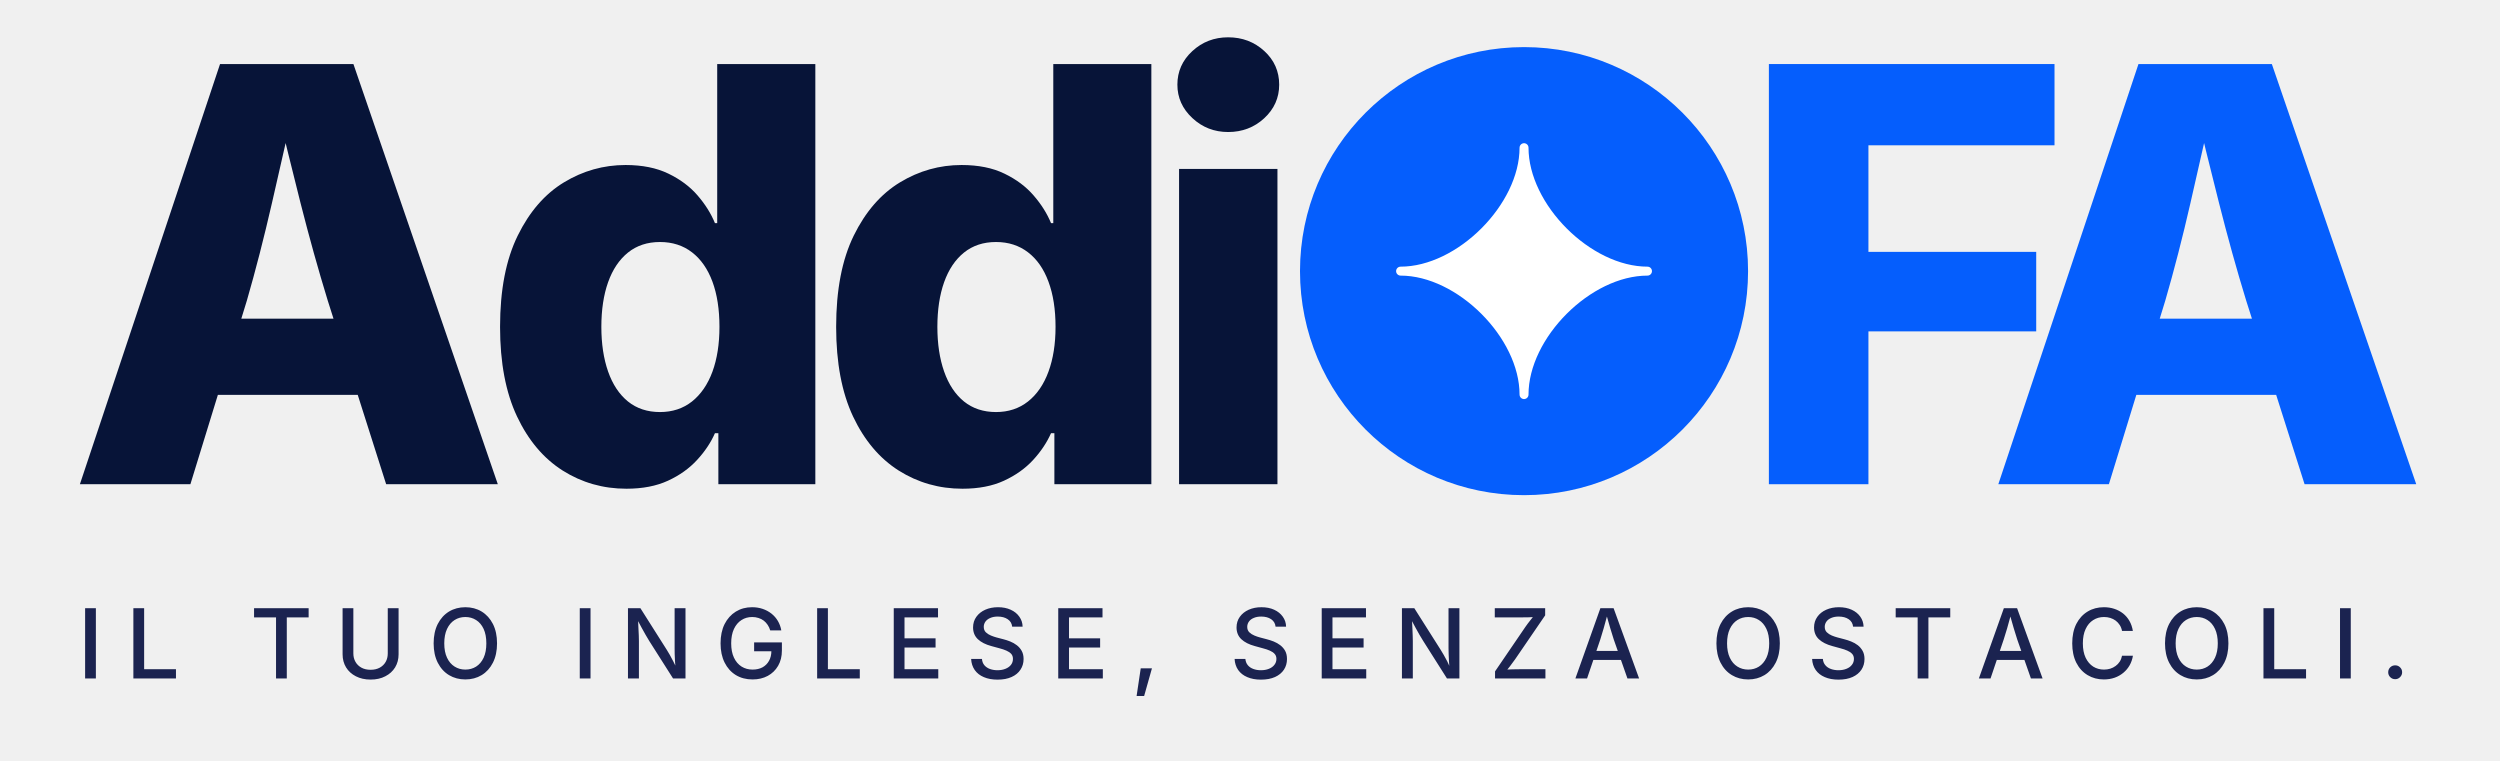
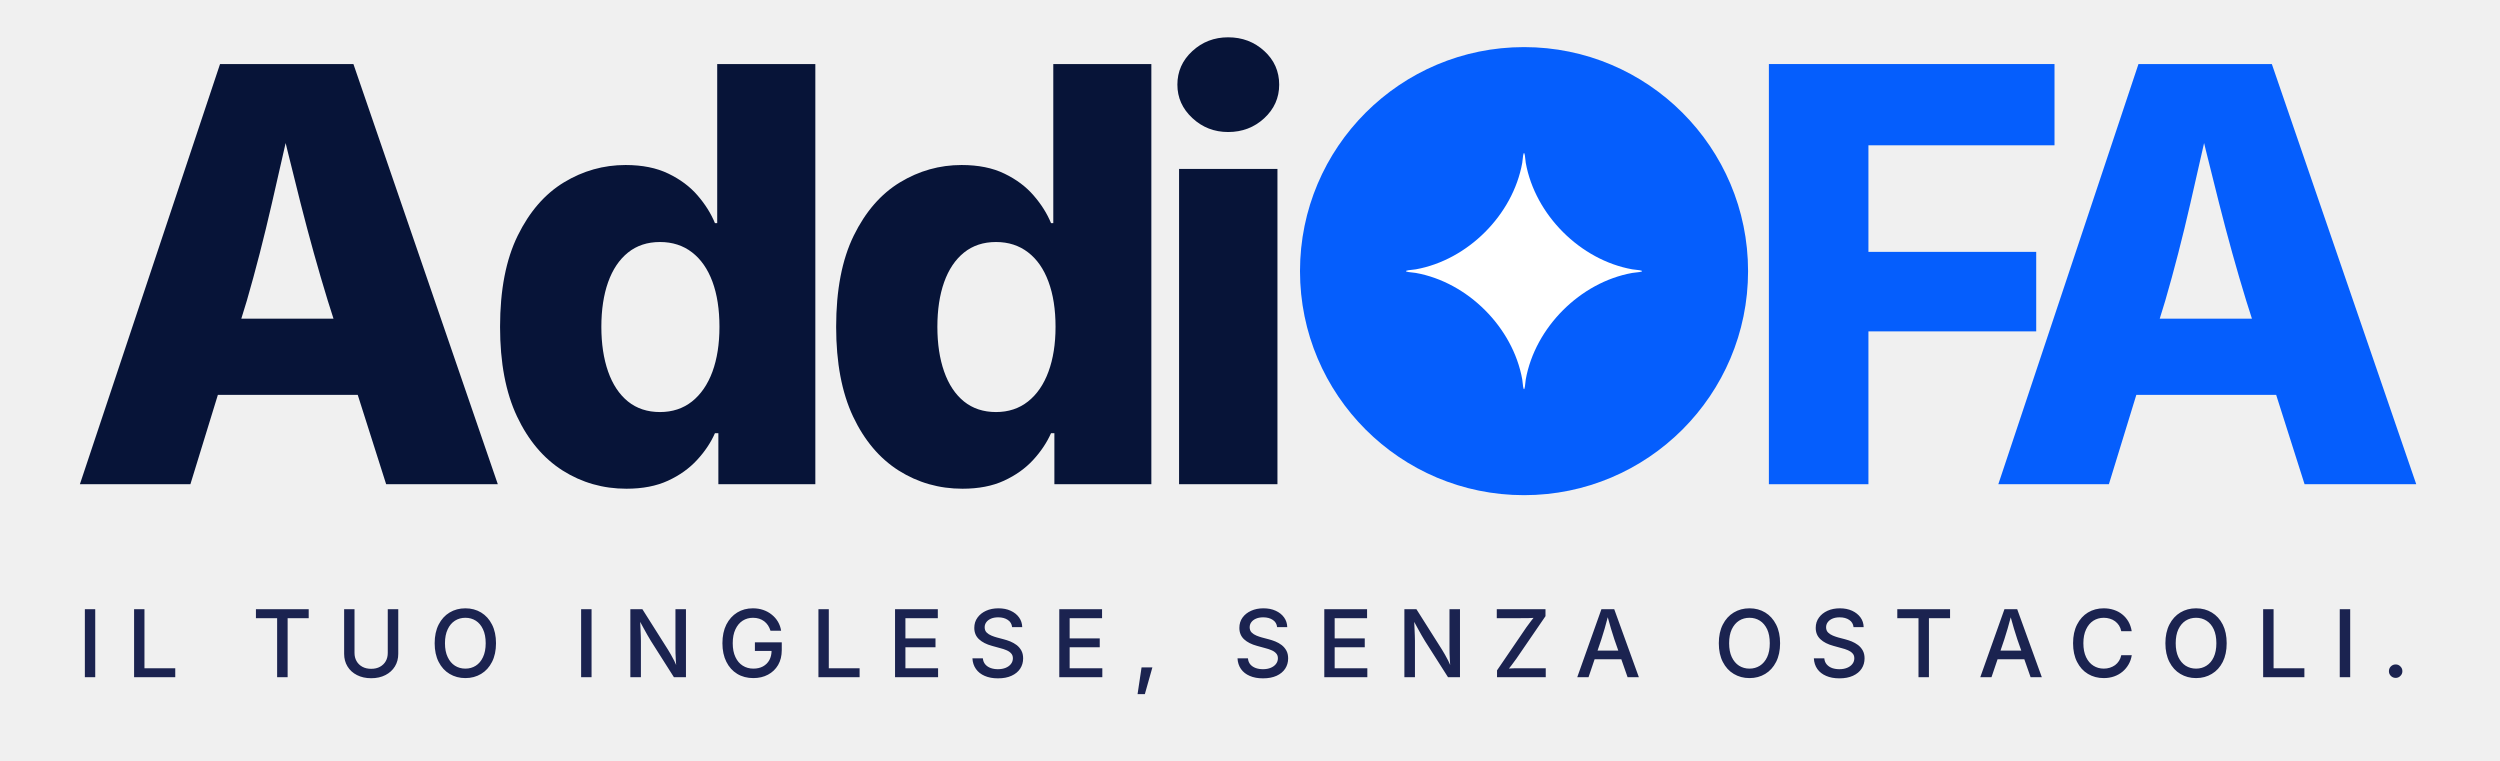
<svg xmlns="http://www.w3.org/2000/svg" viewBox="22 70 388 118" width="388" height="118">
  <g id="wordmark-con-tagline">
    <g id="wordmark">
      <g id="wordmark-addi">
        <path d="M34.4 145.15 56.15 79.94H76.85L99.26 145.15H81.93L72.87 116.66Q70.68 109.53 68.64 101.5Q66.61 93.47 64.55 84.84H68.01Q66.04 93.51 64.2 101.54Q62.36 109.57 60.31 116.66L51.55 145.15ZM49.19 131.28V119.46H84.51V131.28Z" fill="#071438" id="wordmark-lettera-A" />
        <path d="M119.22 145.85Q113.79 145.85 109.33 143.03Q104.87 140.2 102.24 134.63Q99.61 129.05 99.61 120.73Q99.61 112.15 102.35 106.57Q105.09 100.99 109.53 98.3Q113.97 95.61 119.09 95.61Q122.98 95.61 125.74 96.95Q128.5 98.28 130.27 100.34Q132.04 102.39 132.96 104.63H133.31V79.94H148.54V145.15H133.49V137.23H132.96Q132 139.42 130.18 141.39Q128.37 143.36 125.68 144.6Q122.98 145.85 119.22 145.85ZM124.43 133.95Q127.32 133.95 129.4 132.31Q131.47 130.66 132.57 127.69Q133.66 124.71 133.66 120.73Q133.66 116.66 132.57 113.71Q131.47 110.75 129.4 109.16Q127.32 107.56 124.43 107.56Q121.5 107.56 119.46 109.2Q117.43 110.84 116.38 113.79Q115.33 116.75 115.33 120.73Q115.33 124.67 116.38 127.67Q117.43 130.66 119.46 132.31Q121.5 133.95 124.43 133.95Z" fill="#071438" id="wordmark-lettera-d1" />
        <path d="M171.37 145.85Q165.95 145.85 161.48 143.03Q157.02 140.2 154.39 134.63Q151.77 129.05 151.77 120.73Q151.77 112.15 154.5 106.57Q157.24 100.99 161.68 98.3Q166.12 95.61 171.24 95.61Q175.14 95.61 177.89 96.95Q180.65 98.28 182.42 100.34Q184.2 102.39 185.12 104.63H185.47V79.94H200.69V145.15H185.64V137.23H185.12Q184.15 139.42 182.34 141.39Q180.52 143.36 177.83 144.6Q175.14 145.85 171.37 145.85ZM176.58 133.95Q179.47 133.95 181.55 132.31Q183.63 130.66 184.72 127.69Q185.82 124.71 185.82 120.73Q185.82 116.66 184.72 113.71Q183.63 110.75 181.55 109.16Q179.47 107.56 176.58 107.56Q173.65 107.56 171.61 109.2Q169.58 110.84 168.53 113.79Q167.48 116.75 167.48 120.73Q167.48 124.67 168.53 127.67Q169.58 130.66 171.61 132.31Q173.65 133.95 176.58 133.95Z" fill="#071438" id="wordmark-lettera-d2" />
        <path d="M204.99 145.15V96.22H220.26V145.15ZM212.61 90.49Q209.37 90.49 207.05 88.32Q204.73 86.16 204.73 83.14Q204.73 80.07 207.05 77.93Q209.37 75.79 212.61 75.79Q215.89 75.79 218.21 77.91Q220.53 80.03 220.53 83.14Q220.53 86.2 218.21 88.35Q215.89 90.49 212.61 90.49Z" fill="#071438" id="wordmark-lettera-i" />
      </g>
      <g id="wordmark-o">
        <circle cx="258.53" cy="112.08" r="34.77" fill="#055EFD" id="wordmark-o-disco" />
-         <path d="M258.53 92.92C258.53 102.11 268.49 112.08 277.69 112.08C268.49 112.08 258.53 122.04 258.53 131.24C258.53 122.04 248.56 112.08 239.37 112.08C248.56 112.08 258.53 102.11 258.53 92.92Z" fill="#FFFFFF" id="wordmark-o-stella" stroke="#FFFFFF" stroke-width="1.39" stroke-linecap="round" stroke-linejoin="round" />
+         <path d="M258.8 95.29C260.26 103.35 267.26 110.35 275.32 111.8Q278.38 112.08 275.32 112.36C267.26 113.81 260.26 120.81 258.8 128.87Q258.53 131.93 258.25 128.87C256.8 120.81 249.8 113.81 241.74 112.36Q238.67 112.08 241.74 111.8C249.8 110.35 256.8 103.35 258.25 95.29Q258.53 92.22 258.8 95.29Z" fill="#FFFFFF" id="wordmark-o-stella" />
      </g>
      <g id="wordmark-fa">
        <path d="M296.53 145.15V79.94H340.86V92.55H311.98V109.09H338.02V121.43H311.98V145.15Z" fill="#055EFD" id="wordmark-lettera-F" />
        <path d="M332.14 145.15 353.89 79.94H374.59L397 145.15H379.67L370.61 116.66Q368.42 109.53 366.39 101.5Q364.35 93.47 362.3 84.84H365.75Q363.78 93.51 361.95 101.54Q360.11 109.57 358.05 116.66L349.3 145.15ZM346.94 131.28V119.46H382.25V131.28Z" fill="#055EFD" id="wordmark-lettera-A-fa" />
      </g>
    </g>
-     <path d="M36.88 164.39V175.3H35.21V164.39ZM42.7 175.3V164.39H44.37V173.86H49.31V175.3ZM61.43 165.82V164.39H69.9V165.82H66.51V175.3H64.84V165.82ZM79.52 175.47Q78.21 175.47 77.23 174.96Q76.25 174.46 75.71 173.58Q75.17 172.69 75.17 171.55V164.39H76.84V171.41Q76.84 172.15 77.17 172.72Q77.49 173.29 78.09 173.62Q78.69 173.95 79.52 173.95Q80.34 173.95 80.94 173.62Q81.54 173.29 81.86 172.72Q82.18 172.15 82.18 171.41V164.39H83.86V171.55Q83.86 172.69 83.32 173.58Q82.78 174.46 81.8 174.96Q80.83 175.47 79.52 175.47ZM94.22 175.45Q92.81 175.45 91.69 174.78Q90.58 174.11 89.94 172.85Q89.3 171.59 89.3 169.85Q89.3 168.1 89.94 166.84Q90.58 165.59 91.69 164.91Q92.81 164.24 94.22 164.24Q95.64 164.24 96.75 164.91Q97.86 165.59 98.5 166.84Q99.14 168.1 99.14 169.85Q99.14 171.59 98.5 172.85Q97.86 174.11 96.75 174.78Q95.64 175.45 94.22 175.45ZM94.22 173.92Q95.15 173.92 95.89 173.46Q96.63 172.99 97.06 172.08Q97.48 171.17 97.48 169.85Q97.48 168.52 97.06 167.61Q96.63 166.69 95.89 166.23Q95.15 165.76 94.22 165.76Q93.29 165.76 92.55 166.23Q91.81 166.7 91.38 167.61Q90.95 168.53 90.95 169.85Q90.95 171.17 91.38 172.08Q91.81 172.99 92.55 173.45Q93.29 173.92 94.22 173.92ZM113.65 164.39V175.3H111.98V164.39ZM119.46 175.3V164.39H121.39L125.5 170.88Q125.7 171.21 125.96 171.65Q126.22 172.1 126.5 172.66Q126.79 173.22 127.07 173.88H126.86Q126.8 173.26 126.76 172.64Q126.73 172.03 126.71 171.5Q126.7 170.96 126.7 170.6V164.39H128.39V175.3H126.46L122.77 169.49Q122.48 169.02 122.2 168.53Q121.92 168.05 121.58 167.42Q121.24 166.78 120.75 165.87H121.01Q121.05 166.68 121.08 167.38Q121.12 168.08 121.14 168.62Q121.16 169.15 121.16 169.48V175.3ZM138.8 175.45Q137.32 175.45 136.2 174.77Q135.08 174.08 134.46 172.83Q133.83 171.57 133.83 169.85Q133.83 168.11 134.46 166.85Q135.1 165.6 136.2 164.92Q137.31 164.24 138.72 164.24Q139.6 164.24 140.37 164.5Q141.13 164.76 141.74 165.24Q142.34 165.72 142.73 166.38Q143.12 167.05 143.26 167.84H141.54Q141.4 167.36 141.14 166.98Q140.88 166.59 140.53 166.32Q140.17 166.05 139.72 165.91Q139.27 165.76 138.74 165.76Q137.81 165.76 137.08 166.23Q136.34 166.7 135.91 167.61Q135.48 168.53 135.48 169.84Q135.48 171.16 135.91 172.07Q136.34 172.98 137.09 173.45Q137.84 173.92 138.8 173.92Q139.68 173.92 140.34 173.57Q140.99 173.21 141.35 172.56Q141.72 171.9 141.72 171.01L142.15 171.08H139.04V169.7H143.35V170.96Q143.35 172.33 142.76 173.34Q142.17 174.35 141.15 174.9Q140.12 175.45 138.8 175.45ZM148.82 175.3V164.39H150.49V173.86H155.44V175.3ZM160.71 175.3V164.39H167.58V165.82H162.38V169.07H167.2V170.5H162.38V173.86H167.62V175.3ZM176.82 175.48Q175.59 175.48 174.69 175.09Q173.79 174.71 173.28 173.99Q172.77 173.26 172.72 172.27H174.4Q174.45 172.86 174.78 173.25Q175.12 173.64 175.65 173.83Q176.19 174.02 176.81 174.02Q177.5 174.02 178.04 173.8Q178.58 173.59 178.9 173.19Q179.21 172.79 179.21 172.26Q179.21 171.78 178.94 171.48Q178.66 171.18 178.2 170.98Q177.73 170.77 177.14 170.62L175.86 170.27Q174.52 169.91 173.77 169.21Q173.02 168.5 173.02 167.38Q173.02 166.44 173.53 165.73Q174.04 165.02 174.91 164.63Q175.79 164.24 176.89 164.24Q178.01 164.24 178.86 164.63Q179.72 165.02 180.2 165.71Q180.69 166.39 180.71 167.26H179.09Q179.01 166.51 178.39 166.1Q177.78 165.69 176.85 165.69Q176.19 165.69 175.71 165.9Q175.22 166.1 174.95 166.46Q174.68 166.83 174.68 167.29Q174.68 167.81 175 168.13Q175.32 168.44 175.78 168.63Q176.24 168.82 176.65 168.93L177.72 169.21Q178.24 169.34 178.79 169.56Q179.34 169.78 179.81 170.14Q180.28 170.5 180.57 171.02Q180.86 171.54 180.86 172.28Q180.86 173.21 180.38 173.93Q179.91 174.66 179 175.07Q178.1 175.48 176.82 175.48ZM186.24 175.3V164.39H193.11V165.82H187.91V169.07H192.74V170.5H187.91V173.86H193.16V175.3ZM198.4 178.02 199.04 173.73H200.78L199.57 178.02ZM217.7 175.48Q216.48 175.48 215.58 175.09Q214.68 174.71 214.17 173.99Q213.66 173.26 213.61 172.27H215.28Q215.34 172.86 215.67 173.25Q216 173.64 216.54 173.83Q217.07 174.02 217.69 174.02Q218.39 174.02 218.93 173.8Q219.47 173.59 219.78 173.19Q220.1 172.79 220.1 172.26Q220.1 171.78 219.82 171.48Q219.55 171.18 219.08 170.98Q218.62 170.77 218.02 170.62L216.75 170.27Q215.41 169.91 214.66 169.21Q213.91 168.5 213.91 167.38Q213.91 166.44 214.42 165.73Q214.93 165.02 215.8 164.63Q216.68 164.24 217.77 164.24Q218.9 164.24 219.75 164.63Q220.6 165.02 221.09 165.71Q221.58 166.39 221.6 167.26H219.97Q219.89 166.51 219.28 166.1Q218.67 165.69 217.74 165.69Q217.08 165.69 216.59 165.9Q216.1 166.1 215.84 166.46Q215.57 166.83 215.57 167.29Q215.57 167.81 215.89 168.13Q216.21 168.44 216.67 168.63Q217.12 168.82 217.54 168.93L218.6 169.21Q219.12 169.34 219.68 169.56Q220.23 169.78 220.7 170.14Q221.17 170.5 221.46 171.02Q221.74 171.54 221.74 172.28Q221.74 173.21 221.27 173.93Q220.79 174.66 219.89 175.07Q218.98 175.48 217.7 175.48ZM227.13 175.3V164.39H234V165.82H228.8V169.07H233.63V170.5H228.8V173.86H234.04V175.3ZM239.58 175.3V164.39H241.5L245.61 170.88Q245.82 171.21 246.07 171.65Q246.33 172.1 246.62 172.66Q246.9 173.22 247.18 173.88H246.97Q246.91 173.26 246.88 172.64Q246.84 172.03 246.83 171.5Q246.81 170.96 246.81 170.6V164.39H248.5V175.3H246.57L242.89 169.49Q242.59 169.02 242.31 168.53Q242.03 168.05 241.69 167.42Q241.35 166.78 240.86 165.87H241.12Q241.16 166.68 241.2 167.38Q241.23 168.08 241.25 168.62Q241.27 169.15 241.27 169.48V175.3ZM254.03 175.3V174.2L258.75 167.28Q259.11 166.76 259.53 166.24Q259.94 165.72 260.35 165.21L260.51 165.75Q259.82 165.8 259.12 165.81Q258.42 165.82 257.73 165.82H253.99V164.39H261.81V165.5L257.16 172.3Q256.78 172.85 256.35 173.4Q255.92 173.95 255.49 174.48L255.33 173.94Q256.03 173.89 256.73 173.88Q257.44 173.86 258.14 173.86H261.85V175.3ZM266.5 175.3 270.38 164.39H272.43L276.39 175.3H274.58L272.45 169.23Q272.2 168.49 271.91 167.49Q271.61 166.48 271.22 165.08H271.56Q271.19 166.5 270.89 167.51Q270.59 168.53 270.37 169.23L268.31 175.3ZM268.6 172.42V171.03H274.28V172.42ZM293.32 175.45Q291.9 175.45 290.79 174.78Q289.67 174.11 289.03 172.85Q288.39 171.59 288.39 169.85Q288.39 168.1 289.03 166.84Q289.67 165.59 290.79 164.91Q291.9 164.24 293.32 164.24Q294.73 164.24 295.84 164.91Q296.95 165.59 297.59 166.84Q298.23 168.1 298.23 169.85Q298.23 171.59 297.59 172.85Q296.95 174.11 295.84 174.78Q294.73 175.45 293.32 175.45ZM293.32 173.92Q294.25 173.92 294.98 173.46Q295.72 172.99 296.15 172.08Q296.58 171.17 296.58 169.85Q296.58 168.52 296.15 167.61Q295.72 166.69 294.98 166.23Q294.25 165.76 293.32 165.76Q292.38 165.76 291.64 166.23Q290.9 166.7 290.47 167.61Q290.04 168.53 290.04 169.85Q290.04 171.17 290.47 172.08Q290.9 172.99 291.64 173.45Q292.38 173.92 293.32 173.92ZM307.33 175.48Q306.11 175.48 305.21 175.09Q304.31 174.71 303.8 173.99Q303.29 173.26 303.24 172.27H304.91Q304.96 172.86 305.3 173.25Q305.63 173.64 306.17 173.83Q306.7 174.02 307.32 174.02Q308.02 174.02 308.56 173.8Q309.1 173.59 309.41 173.19Q309.73 172.79 309.73 172.26Q309.73 171.78 309.45 171.48Q309.18 171.18 308.71 170.98Q308.25 170.77 307.65 170.62L306.38 170.27Q305.04 169.91 304.29 169.21Q303.54 168.5 303.54 167.38Q303.54 166.44 304.05 165.73Q304.55 165.02 305.43 164.63Q306.31 164.24 307.4 164.24Q308.52 164.24 309.38 164.63Q310.23 165.02 310.72 165.71Q311.2 166.39 311.23 167.26H309.6Q309.52 166.51 308.91 166.1Q308.3 165.69 307.37 165.69Q306.71 165.69 306.22 165.9Q305.73 166.1 305.47 166.46Q305.2 166.83 305.2 167.29Q305.2 167.81 305.52 168.13Q305.84 168.44 306.29 168.63Q306.75 168.82 307.17 168.93L308.23 169.21Q308.75 169.34 309.3 169.56Q309.86 169.78 310.33 170.14Q310.79 170.5 311.08 171.02Q311.37 171.54 311.37 172.28Q311.37 173.21 310.9 173.93Q310.42 174.66 309.52 175.07Q308.61 175.48 307.33 175.48ZM316.21 165.82V164.39H324.68V165.82H321.29V175.3H319.62V165.82ZM329.12 175.3 333 164.39H335.05L339.01 175.3H337.2L335.07 169.23Q334.82 168.49 334.53 167.49Q334.23 166.48 333.84 165.08H334.18Q333.81 166.5 333.51 167.51Q333.21 168.53 332.98 169.23L330.93 175.3ZM331.22 172.42V171.03H336.9V172.42ZM348.52 175.45Q347.11 175.45 346 174.78Q344.88 174.11 344.24 172.85Q343.61 171.59 343.61 169.85Q343.61 168.1 344.24 166.84Q344.88 165.59 346 164.91Q347.11 164.24 348.52 164.24Q349.39 164.24 350.14 164.49Q350.9 164.74 351.5 165.21Q352.1 165.69 352.49 166.37Q352.88 167.05 353.02 167.92H351.34Q351.24 167.4 350.98 167Q350.72 166.6 350.35 166.32Q349.97 166.04 349.51 165.9Q349.05 165.76 348.54 165.76Q347.6 165.76 346.86 166.24Q346.11 166.71 345.69 167.62Q345.26 168.53 345.26 169.85Q345.26 171.17 345.69 172.08Q346.13 172.99 346.87 173.46Q347.61 173.92 348.54 173.92Q349.05 173.92 349.51 173.78Q349.96 173.64 350.34 173.36Q350.72 173.09 350.98 172.69Q351.24 172.28 351.34 171.77H353.03Q352.9 172.58 352.52 173.25Q352.14 173.92 351.55 174.41Q350.95 174.91 350.19 175.18Q349.42 175.45 348.52 175.45ZM362.94 175.45Q361.52 175.45 360.41 174.78Q359.29 174.11 358.65 172.85Q358.01 171.59 358.01 169.85Q358.01 168.1 358.65 166.84Q359.29 165.59 360.41 164.91Q361.52 164.24 362.94 164.24Q364.35 164.24 365.46 164.91Q366.57 165.59 367.21 166.84Q367.85 168.1 367.85 169.85Q367.85 171.59 367.21 172.85Q366.57 174.11 365.46 174.78Q364.35 175.45 362.94 175.45ZM362.94 173.92Q363.87 173.92 364.6 173.46Q365.34 172.99 365.77 172.08Q366.2 171.17 366.2 169.85Q366.2 168.52 365.77 167.61Q365.34 166.69 364.6 166.23Q363.87 165.76 362.94 165.76Q362 165.76 361.26 166.23Q360.52 166.7 360.09 167.61Q359.66 168.53 359.66 169.85Q359.66 171.17 360.09 172.08Q360.52 172.99 361.26 173.45Q362 173.92 362.94 173.92ZM373.29 175.3V164.39H374.96V173.86H379.9V175.3ZM386.84 164.39V175.3H385.17V164.39ZM393.73 175.41Q393.28 175.41 392.96 175.09Q392.65 174.78 392.65 174.33Q392.65 173.88 392.96 173.57Q393.28 173.26 393.73 173.26Q394.18 173.26 394.49 173.57Q394.81 173.88 394.81 174.33Q394.81 174.78 394.49 175.09Q394.18 175.41 393.73 175.41Z" fill="#1B2350" id="tagline" />
+     <path d="M36.78 164.55V175.1H35.17V164.55ZM42.81 175.1V164.55H44.42V173.71H49.2V175.1ZM61.72 165.94V164.55H69.91V165.94H66.64V175.1H65.01V165.94ZM79.61 175.26Q78.35 175.26 77.4 174.77Q76.45 174.29 75.93 173.43Q75.41 172.58 75.41 171.47V164.55H77.02V171.34Q77.02 172.06 77.34 172.61Q77.65 173.16 78.23 173.48Q78.81 173.8 79.61 173.8Q80.41 173.8 80.98 173.48Q81.56 173.16 81.87 172.61Q82.18 172.06 82.18 171.34V164.55H83.81V171.47Q83.81 172.58 83.29 173.43Q82.76 174.29 81.82 174.77Q80.87 175.26 79.61 175.26ZM94.23 175.24Q92.86 175.24 91.78 174.59Q90.7 173.95 90.08 172.73Q89.46 171.52 89.46 169.83Q89.46 168.14 90.08 166.93Q90.7 165.71 91.78 165.06Q92.86 164.41 94.23 164.41Q95.59 164.41 96.67 165.06Q97.74 165.71 98.36 166.93Q98.98 168.14 98.98 169.83Q98.98 171.52 98.36 172.73Q97.74 173.95 96.67 174.59Q95.59 175.24 94.23 175.24ZM94.23 173.77Q95.13 173.77 95.84 173.32Q96.55 172.87 96.96 171.99Q97.38 171.11 97.38 169.83Q97.38 168.54 96.96 167.66Q96.55 166.78 95.84 166.33Q95.13 165.88 94.23 165.88Q93.32 165.88 92.61 166.33Q91.89 166.79 91.48 167.67Q91.06 168.55 91.06 169.83Q91.06 171.11 91.48 171.98Q91.89 172.86 92.61 173.32Q93.32 173.77 94.23 173.77ZM113.81 164.55V175.1H112.19V164.55ZM119.83 175.1V164.55H121.7L125.67 170.83Q125.87 171.14 126.11 171.57Q126.36 172.01 126.64 172.55Q126.91 173.09 127.18 173.73H126.98Q126.92 173.12 126.89 172.53Q126.86 171.94 126.84 171.43Q126.83 170.91 126.83 170.55V164.55H128.46V175.1H126.59L123.03 169.49Q122.75 169.03 122.48 168.56Q122.2 168.09 121.88 167.48Q121.55 166.87 121.07 165.99H121.33Q121.36 166.77 121.4 167.44Q121.43 168.12 121.45 168.64Q121.47 169.16 121.47 169.47V175.1ZM138.92 175.24Q137.49 175.24 136.41 174.58Q135.33 173.92 134.73 172.71Q134.12 171.5 134.12 169.83Q134.12 168.15 134.73 166.93Q135.35 165.72 136.42 165.06Q137.48 164.41 138.85 164.41Q139.7 164.41 140.44 164.66Q141.18 164.91 141.76 165.38Q142.35 165.84 142.73 166.48Q143.11 167.12 143.23 167.89H141.58Q141.44 167.43 141.19 167.05Q140.94 166.68 140.6 166.42Q140.25 166.16 139.82 166.02Q139.38 165.88 138.87 165.88Q137.97 165.88 137.26 166.33Q136.55 166.79 136.14 167.67Q135.72 168.55 135.72 169.83Q135.72 171.1 136.14 171.98Q136.55 172.86 137.27 173.31Q137.99 173.77 138.93 173.77Q139.78 173.77 140.41 173.43Q141.05 173.08 141.4 172.45Q141.75 171.81 141.75 170.95L142.16 171.02H139.16V169.69H143.33V170.9Q143.33 172.23 142.76 173.21Q142.19 174.18 141.19 174.71Q140.2 175.24 138.92 175.24ZM149.02 175.1V164.55H150.63V173.71H155.41V175.1ZM160.91 175.1V164.55H167.55V165.94H162.52V169.08H167.19V170.46H162.52V173.71H167.59V175.1ZM176.88 175.28Q175.7 175.28 174.83 174.9Q173.96 174.53 173.47 173.83Q172.97 173.13 172.92 172.17H174.54Q174.59 172.74 174.92 173.12Q175.24 173.49 175.76 173.68Q176.27 173.86 176.87 173.86Q177.55 173.86 178.07 173.65Q178.59 173.44 178.89 173.06Q179.2 172.67 179.2 172.16Q179.2 171.7 178.93 171.41Q178.67 171.11 178.22 170.92Q177.77 170.72 177.19 170.58L175.96 170.24Q174.67 169.89 173.94 169.21Q173.21 168.53 173.21 167.45Q173.21 166.53 173.71 165.85Q174.2 165.17 175.04 164.79Q175.89 164.41 176.95 164.41Q178.04 164.41 178.86 164.79Q179.69 165.17 180.16 165.83Q180.63 166.48 180.65 167.33H179.08Q179 166.6 178.41 166.21Q177.82 165.81 176.92 165.81Q176.28 165.81 175.81 166.01Q175.34 166.21 175.08 166.56Q174.82 166.91 174.82 167.35Q174.82 167.86 175.13 168.17Q175.44 168.47 175.88 168.65Q176.32 168.83 176.73 168.94L177.75 169.21Q178.25 169.34 178.79 169.55Q179.32 169.77 179.78 170.11Q180.23 170.46 180.51 170.96Q180.79 171.47 180.79 172.18Q180.79 173.08 180.33 173.78Q179.87 174.48 178.99 174.88Q178.12 175.28 176.88 175.28ZM186.4 175.1V164.55H193.04V165.94H188.01V169.08H192.68V170.46H188.01V173.71H193.08V175.1ZM198.55 177.73 199.17 173.58H200.85L199.68 177.73ZM218.01 175.28Q216.83 175.28 215.96 174.9Q215.09 174.53 214.6 173.83Q214.11 173.13 214.06 172.17H215.68Q215.73 172.74 216.05 173.12Q216.37 173.49 216.89 173.68Q217.4 173.86 218.01 173.86Q218.68 173.86 219.2 173.65Q219.72 173.44 220.02 173.06Q220.33 172.67 220.33 172.16Q220.33 171.7 220.06 171.41Q219.8 171.11 219.35 170.92Q218.9 170.72 218.33 170.58L217.09 170.24Q215.8 169.89 215.07 169.21Q214.35 168.53 214.35 167.45Q214.35 166.53 214.84 165.85Q215.33 165.17 216.18 164.79Q217.02 164.41 218.08 164.41Q219.17 164.41 219.99 164.79Q220.82 165.17 221.29 165.83Q221.76 166.48 221.78 167.33H220.21Q220.13 166.6 219.54 166.21Q218.95 165.81 218.05 165.81Q217.41 165.81 216.94 166.01Q216.47 166.21 216.21 166.56Q215.95 166.91 215.95 167.35Q215.95 167.86 216.26 168.17Q216.57 168.47 217.01 168.65Q217.45 168.83 217.86 168.94L218.88 169.21Q219.39 169.34 219.92 169.55Q220.46 169.77 220.91 170.11Q221.36 170.46 221.64 170.96Q221.92 171.47 221.92 172.18Q221.92 173.08 221.46 173.78Q221 174.48 220.13 174.88Q219.25 175.28 218.01 175.28ZM227.53 175.1V164.55H234.17V165.94H229.14V169.08H233.81V170.46H229.14V173.71H234.21V175.1ZM239.96 175.1V164.55H241.83L245.8 170.83Q246 171.14 246.24 171.57Q246.49 172.01 246.77 172.55Q247.04 173.09 247.31 173.73H247.11Q247.05 173.12 247.02 172.53Q246.99 171.94 246.97 171.43Q246.96 170.91 246.96 170.55V164.55H248.59V175.1H246.73L243.16 169.49Q242.88 169.03 242.61 168.56Q242.34 168.09 242.01 167.48Q241.68 166.87 241.2 165.99H241.46Q241.49 166.77 241.53 167.44Q241.56 168.12 241.58 168.64Q241.6 169.16 241.6 169.47V175.1ZM254.34 175.1V174.04L258.9 167.35Q259.25 166.84 259.65 166.34Q260.05 165.84 260.45 165.34L260.6 165.87Q259.93 165.92 259.25 165.93Q258.58 165.94 257.91 165.94H254.3V164.55H261.86V165.63L257.36 172.2Q256.99 172.74 256.58 173.26Q256.16 173.79 255.75 174.31L255.59 173.78Q256.27 173.73 256.95 173.72Q257.63 173.71 258.31 173.71H261.9V175.1ZM266.79 175.1 270.54 164.55H272.53L276.35 175.1H274.6L272.55 169.23Q272.31 168.52 272.02 167.55Q271.73 166.58 271.36 165.22H271.68Q271.32 166.59 271.04 167.57Q270.75 168.55 270.53 169.23L268.54 175.1ZM268.82 172.32V170.97H274.31V172.32ZM293.52 175.24Q292.16 175.24 291.08 174.59Q290 173.95 289.38 172.73Q288.76 171.52 288.76 169.83Q288.76 168.14 289.38 166.93Q290 165.71 291.08 165.06Q292.16 164.41 293.52 164.41Q294.89 164.41 295.96 165.06Q297.03 165.71 297.65 166.93Q298.27 168.14 298.27 169.83Q298.27 171.52 297.65 172.73Q297.03 173.95 295.96 174.59Q294.89 175.24 293.52 175.24ZM293.52 173.77Q294.42 173.77 295.13 173.32Q295.84 172.87 296.26 171.99Q296.67 171.11 296.67 169.83Q296.67 168.54 296.26 167.66Q295.84 166.78 295.13 166.33Q294.42 165.88 293.52 165.88Q292.62 165.88 291.9 166.33Q291.19 166.79 290.77 167.67Q290.36 168.55 290.36 169.83Q290.36 171.11 290.77 171.98Q291.19 172.86 291.9 173.32Q292.62 173.77 293.52 173.77ZM307.47 175.28Q306.29 175.28 305.42 174.9Q304.55 174.53 304.05 173.83Q303.56 173.13 303.51 172.17H305.13Q305.18 172.74 305.51 173.12Q305.83 173.49 306.34 173.68Q306.86 173.86 307.46 173.86Q308.14 173.86 308.66 173.65Q309.18 173.44 309.48 173.06Q309.79 172.67 309.79 172.16Q309.79 171.7 309.52 171.41Q309.25 171.11 308.81 170.92Q308.36 170.72 307.78 170.58L306.55 170.24Q305.25 169.89 304.53 169.21Q303.8 168.53 303.8 167.45Q303.8 166.53 304.3 165.85Q304.79 165.17 305.63 164.79Q306.48 164.41 307.54 164.41Q308.62 164.41 309.45 164.79Q310.27 165.17 310.75 165.83Q311.22 166.48 311.24 167.33H309.67Q309.59 166.6 309 166.21Q308.41 165.81 307.51 165.81Q306.87 165.81 306.4 166.01Q305.93 166.21 305.67 166.56Q305.41 166.91 305.41 167.35Q305.41 167.86 305.72 168.17Q306.03 168.47 306.47 168.65Q306.91 168.83 307.31 168.94L308.34 169.21Q308.84 169.34 309.38 169.55Q309.91 169.77 310.37 170.11Q310.82 170.46 311.1 170.96Q311.38 171.47 311.38 172.18Q311.38 173.08 310.92 173.78Q310.46 174.48 309.58 174.88Q308.71 175.28 307.47 175.28ZM316.46 165.94V164.55H324.65V165.94H321.37V175.1H319.75V165.94ZM329.34 175.1 333.09 164.55H335.07L338.89 175.1H337.15L335.09 169.23Q334.85 168.52 334.56 167.55Q334.28 166.58 333.9 165.22H334.23Q333.87 166.59 333.58 167.57Q333.29 168.55 333.07 169.23L331.08 175.1ZM331.37 172.32V170.97H336.85V172.32ZM348.5 175.24Q347.13 175.24 346.05 174.59Q344.98 173.95 344.36 172.73Q343.74 171.52 343.74 169.83Q343.74 168.14 344.36 166.93Q344.98 165.71 346.05 165.06Q347.13 164.41 348.5 164.41Q349.33 164.41 350.06 164.65Q350.8 164.89 351.37 165.35Q351.95 165.81 352.33 166.47Q352.71 167.13 352.84 167.96H351.22Q351.12 167.46 350.87 167.07Q350.62 166.69 350.26 166.42Q349.9 166.15 349.45 166.02Q349.01 165.88 348.51 165.88Q347.6 165.88 346.88 166.34Q346.17 166.8 345.76 167.68Q345.34 168.56 345.34 169.83Q345.34 171.11 345.76 171.99Q346.18 172.87 346.9 173.32Q347.61 173.77 348.51 173.77Q349.01 173.77 349.45 173.63Q349.89 173.49 350.26 173.23Q350.62 172.96 350.87 172.57Q351.12 172.18 351.22 171.69H352.85Q352.73 172.47 352.36 173.11Q351.99 173.76 351.42 174.24Q350.85 174.72 350.11 174.98Q349.37 175.24 348.5 175.24ZM362.83 175.24Q361.47 175.24 360.39 174.59Q359.31 173.95 358.69 172.73Q358.07 171.52 358.07 169.83Q358.07 168.14 358.69 166.93Q359.31 165.71 360.39 165.06Q361.47 164.41 362.83 164.41Q364.2 164.41 365.27 165.06Q366.35 165.71 366.97 166.93Q367.58 168.14 367.58 169.83Q367.58 171.52 366.97 172.73Q366.35 173.95 365.27 174.59Q364.2 175.24 362.83 175.24ZM362.83 173.77Q363.73 173.77 364.44 173.32Q365.16 172.87 365.57 171.99Q365.98 171.11 365.98 169.83Q365.98 168.54 365.57 167.66Q365.16 166.78 364.44 166.33Q363.73 165.88 362.83 165.88Q361.93 165.88 361.21 166.33Q360.5 166.79 360.08 167.67Q359.67 168.55 359.67 169.83Q359.67 171.11 360.08 171.98Q360.5 172.86 361.21 173.32Q361.93 173.77 362.83 173.77ZM373.24 175.1V164.55H374.86V173.71H379.64V175.1ZM386.75 164.55V175.1H385.13V164.55ZM393.81 175.21Q393.37 175.21 393.06 174.9Q392.76 174.6 392.76 174.17Q392.76 173.73 393.06 173.43Q393.37 173.12 393.81 173.12Q394.24 173.12 394.54 173.43Q394.85 173.73 394.85 174.17Q394.85 174.6 394.54 174.9Q394.24 175.21 393.81 175.21Z" fill="#1B2350" id="tagline" />
  </g>
</svg>
